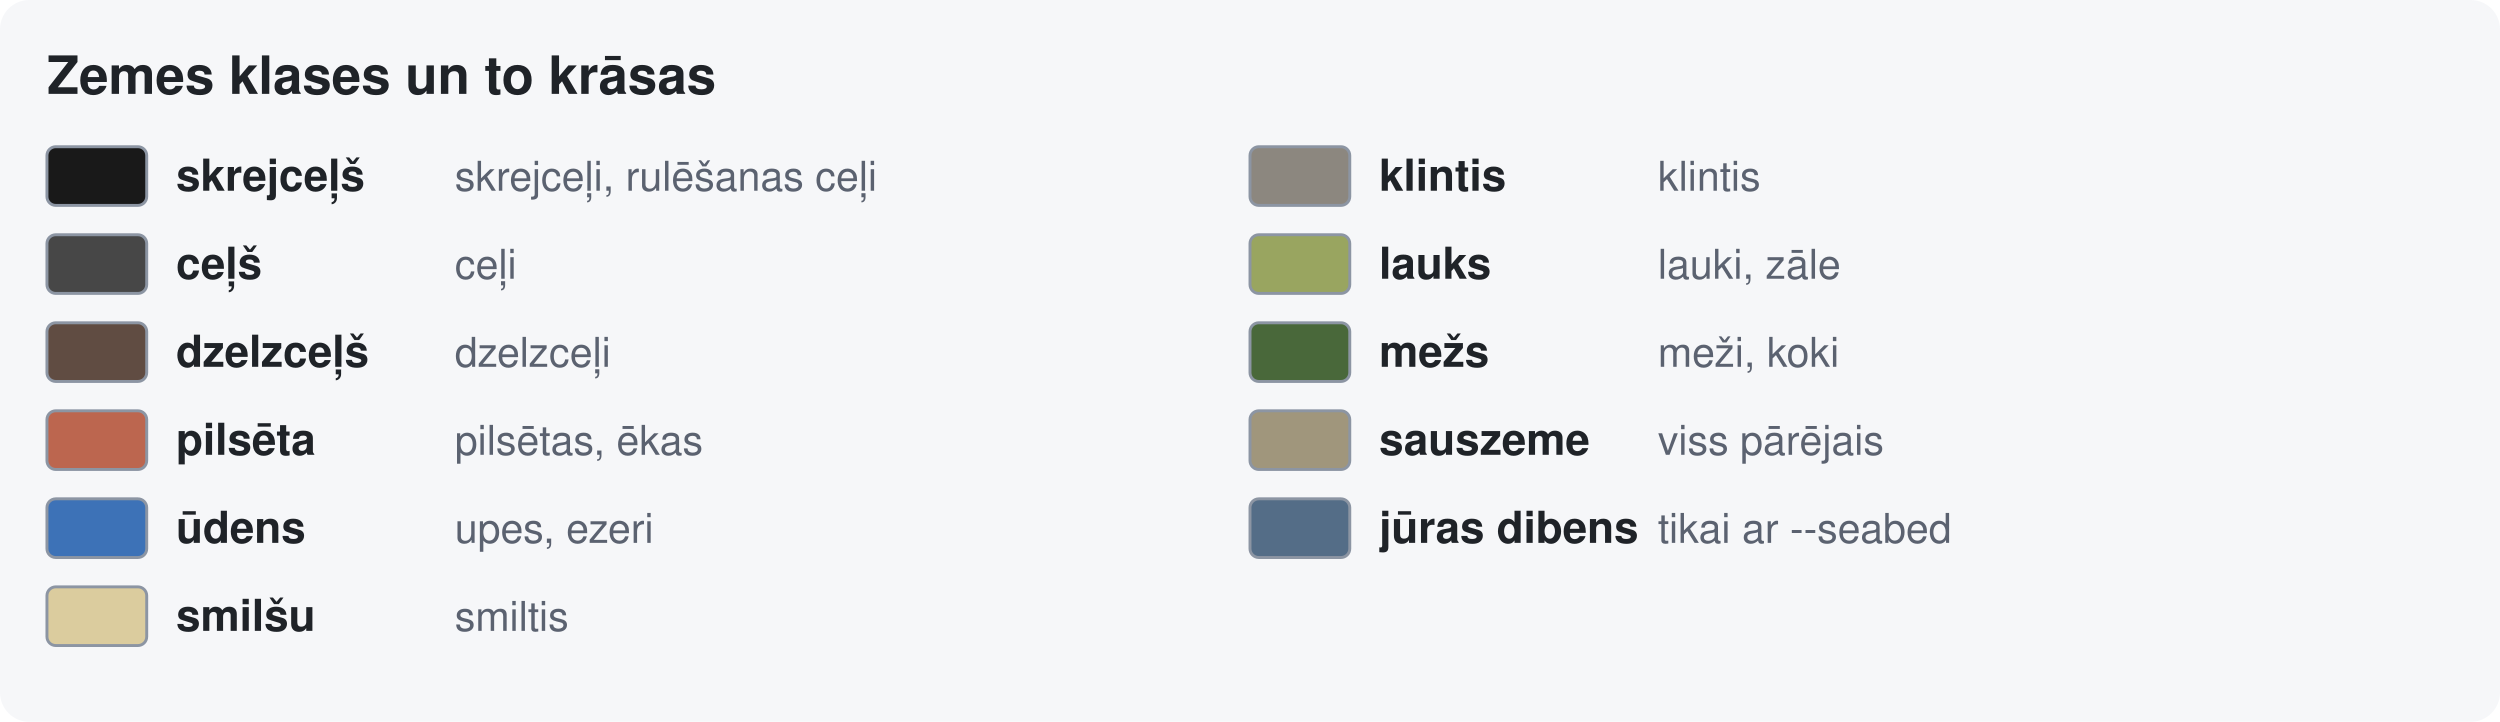
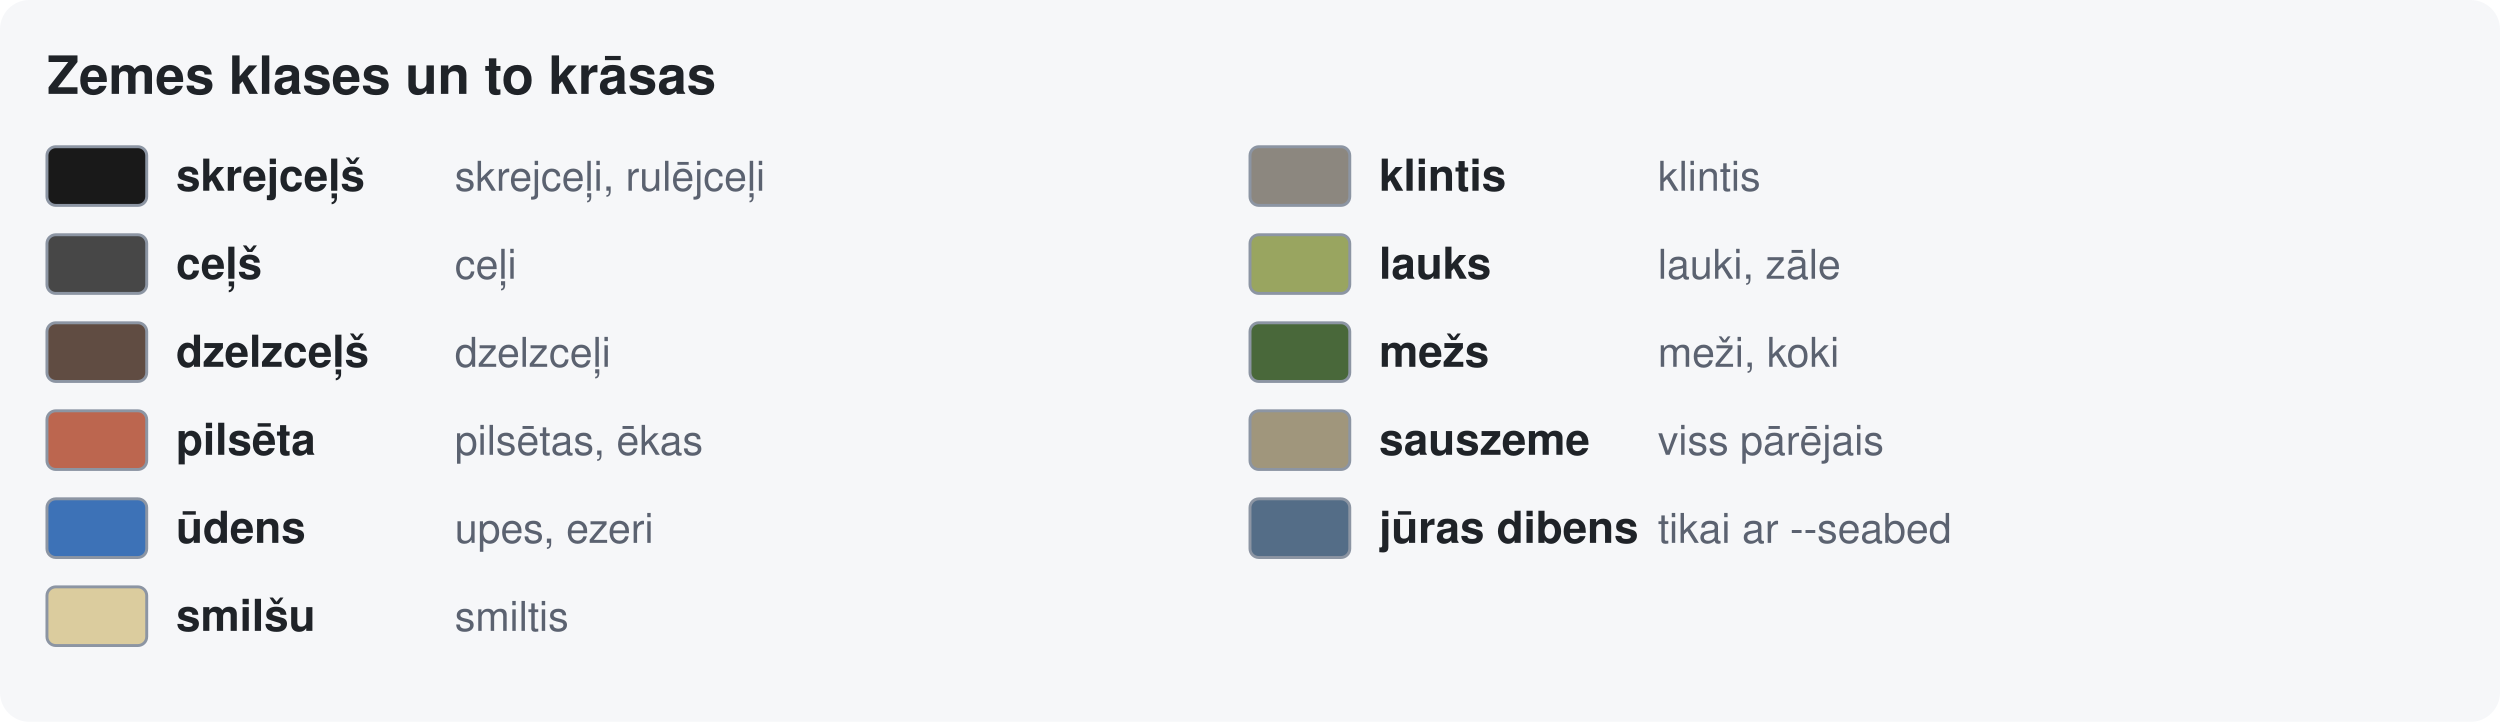
<svg xmlns="http://www.w3.org/2000/svg" width="852" height="246" viewBox="0 0 852 246" font-family="Segoe UI,Helvetica,Arial,sans-serif">
  <rect width="852" height="246" rx="10" fill="#f6f7f9" />
  <text x="16" y="32" font-size="18" fill="#1f2328" font-weight="600">Zemes klases un to krāsas</text>
  <rect x="16" y="50" width="34" height="20" rx="3" fill="#191919" stroke="#8c95a3" />
  <text x="60" y="65" font-size="15" fill="#1f2328" font-weight="600">skrejceļš</text>
-   <text x="155" y="65" font-size="14" fill="#5b6270">skrejceļi, rulēšanas ceļi</text>
+   <text x="155" y="65" font-size="14" fill="#5b6270">skrejceļi, rulējceļi</text>
  <rect x="16" y="80" width="34" height="20" rx="3" fill="#474747" stroke="#8c95a3" />
  <text x="60" y="95" font-size="15" fill="#1f2328" font-weight="600">ceļš</text>
  <text x="155" y="95" font-size="14" fill="#5b6270">ceļi</text>
  <rect x="16" y="110" width="34" height="20" rx="3" fill="#604c42" stroke="#8c95a3" />
  <text x="60" y="125" font-size="15" fill="#1f2328" font-weight="600">dzelzceļš</text>
  <text x="155" y="125" font-size="14" fill="#5b6270">dzelzceļi</text>
  <rect x="16" y="140" width="34" height="20" rx="3" fill="#bc664f" stroke="#8c95a3" />
  <text x="60" y="155" font-size="15" fill="#1f2328" font-weight="600">pilsēta</text>
  <text x="155" y="155" font-size="14" fill="#5b6270">pilsētas, ēkas</text>
  <rect x="16" y="170" width="34" height="20" rx="3" fill="#3d72b7" stroke="#8c95a3" />
  <text x="60" y="185" font-size="15" fill="#1f2328" font-weight="600">ūdens</text>
  <text x="155" y="185" font-size="14" fill="#5b6270">upes, ezeri</text>
  <rect x="16" y="200" width="34" height="20" rx="3" fill="#dbcc9e" stroke="#8c95a3" />
  <text x="60" y="215" font-size="15" fill="#1f2328" font-weight="600">smilšu</text>
  <text x="155" y="215" font-size="14" fill="#5b6270">smiltis</text>
  <rect x="426" y="50" width="34" height="20" rx="3" fill="#8c877f" stroke="#8c95a3" />
  <text x="470" y="65" font-size="15" fill="#1f2328" font-weight="600">klintis</text>
  <text x="565" y="65" font-size="14" fill="#5b6270">klintis</text>
  <rect x="426" y="80" width="34" height="20" rx="3" fill="#99a560" stroke="#8c95a3" />
  <text x="470" y="95" font-size="15" fill="#1f2328" font-weight="600">lauks</text>
  <text x="565" y="95" font-size="14" fill="#5b6270">lauki, zāle</text>
  <rect x="426" y="110" width="34" height="20" rx="3" fill="#49683a" stroke="#8c95a3" />
  <text x="470" y="125" font-size="15" fill="#1f2328" font-weight="600">mežs</text>
  <text x="565" y="125" font-size="14" fill="#5b6270">meži, koki</text>
  <rect x="426" y="140" width="34" height="20" rx="3" fill="#a0967c" stroke="#8c95a3" />
  <text x="470" y="155" font-size="15" fill="#1f2328" font-weight="600">sauszeme</text>
  <text x="565" y="155" font-size="14" fill="#5b6270">viss pārējais</text>
  <rect x="426" y="170" width="34" height="20" rx="3" fill="#546d87" stroke="#8c95a3" />
  <text x="470" y="185" font-size="15" fill="#1f2328" font-weight="600">jūras dibens</text>
  <text x="565" y="185" font-size="14" fill="#5b6270">tikai ar --seabed</text>
</svg>
